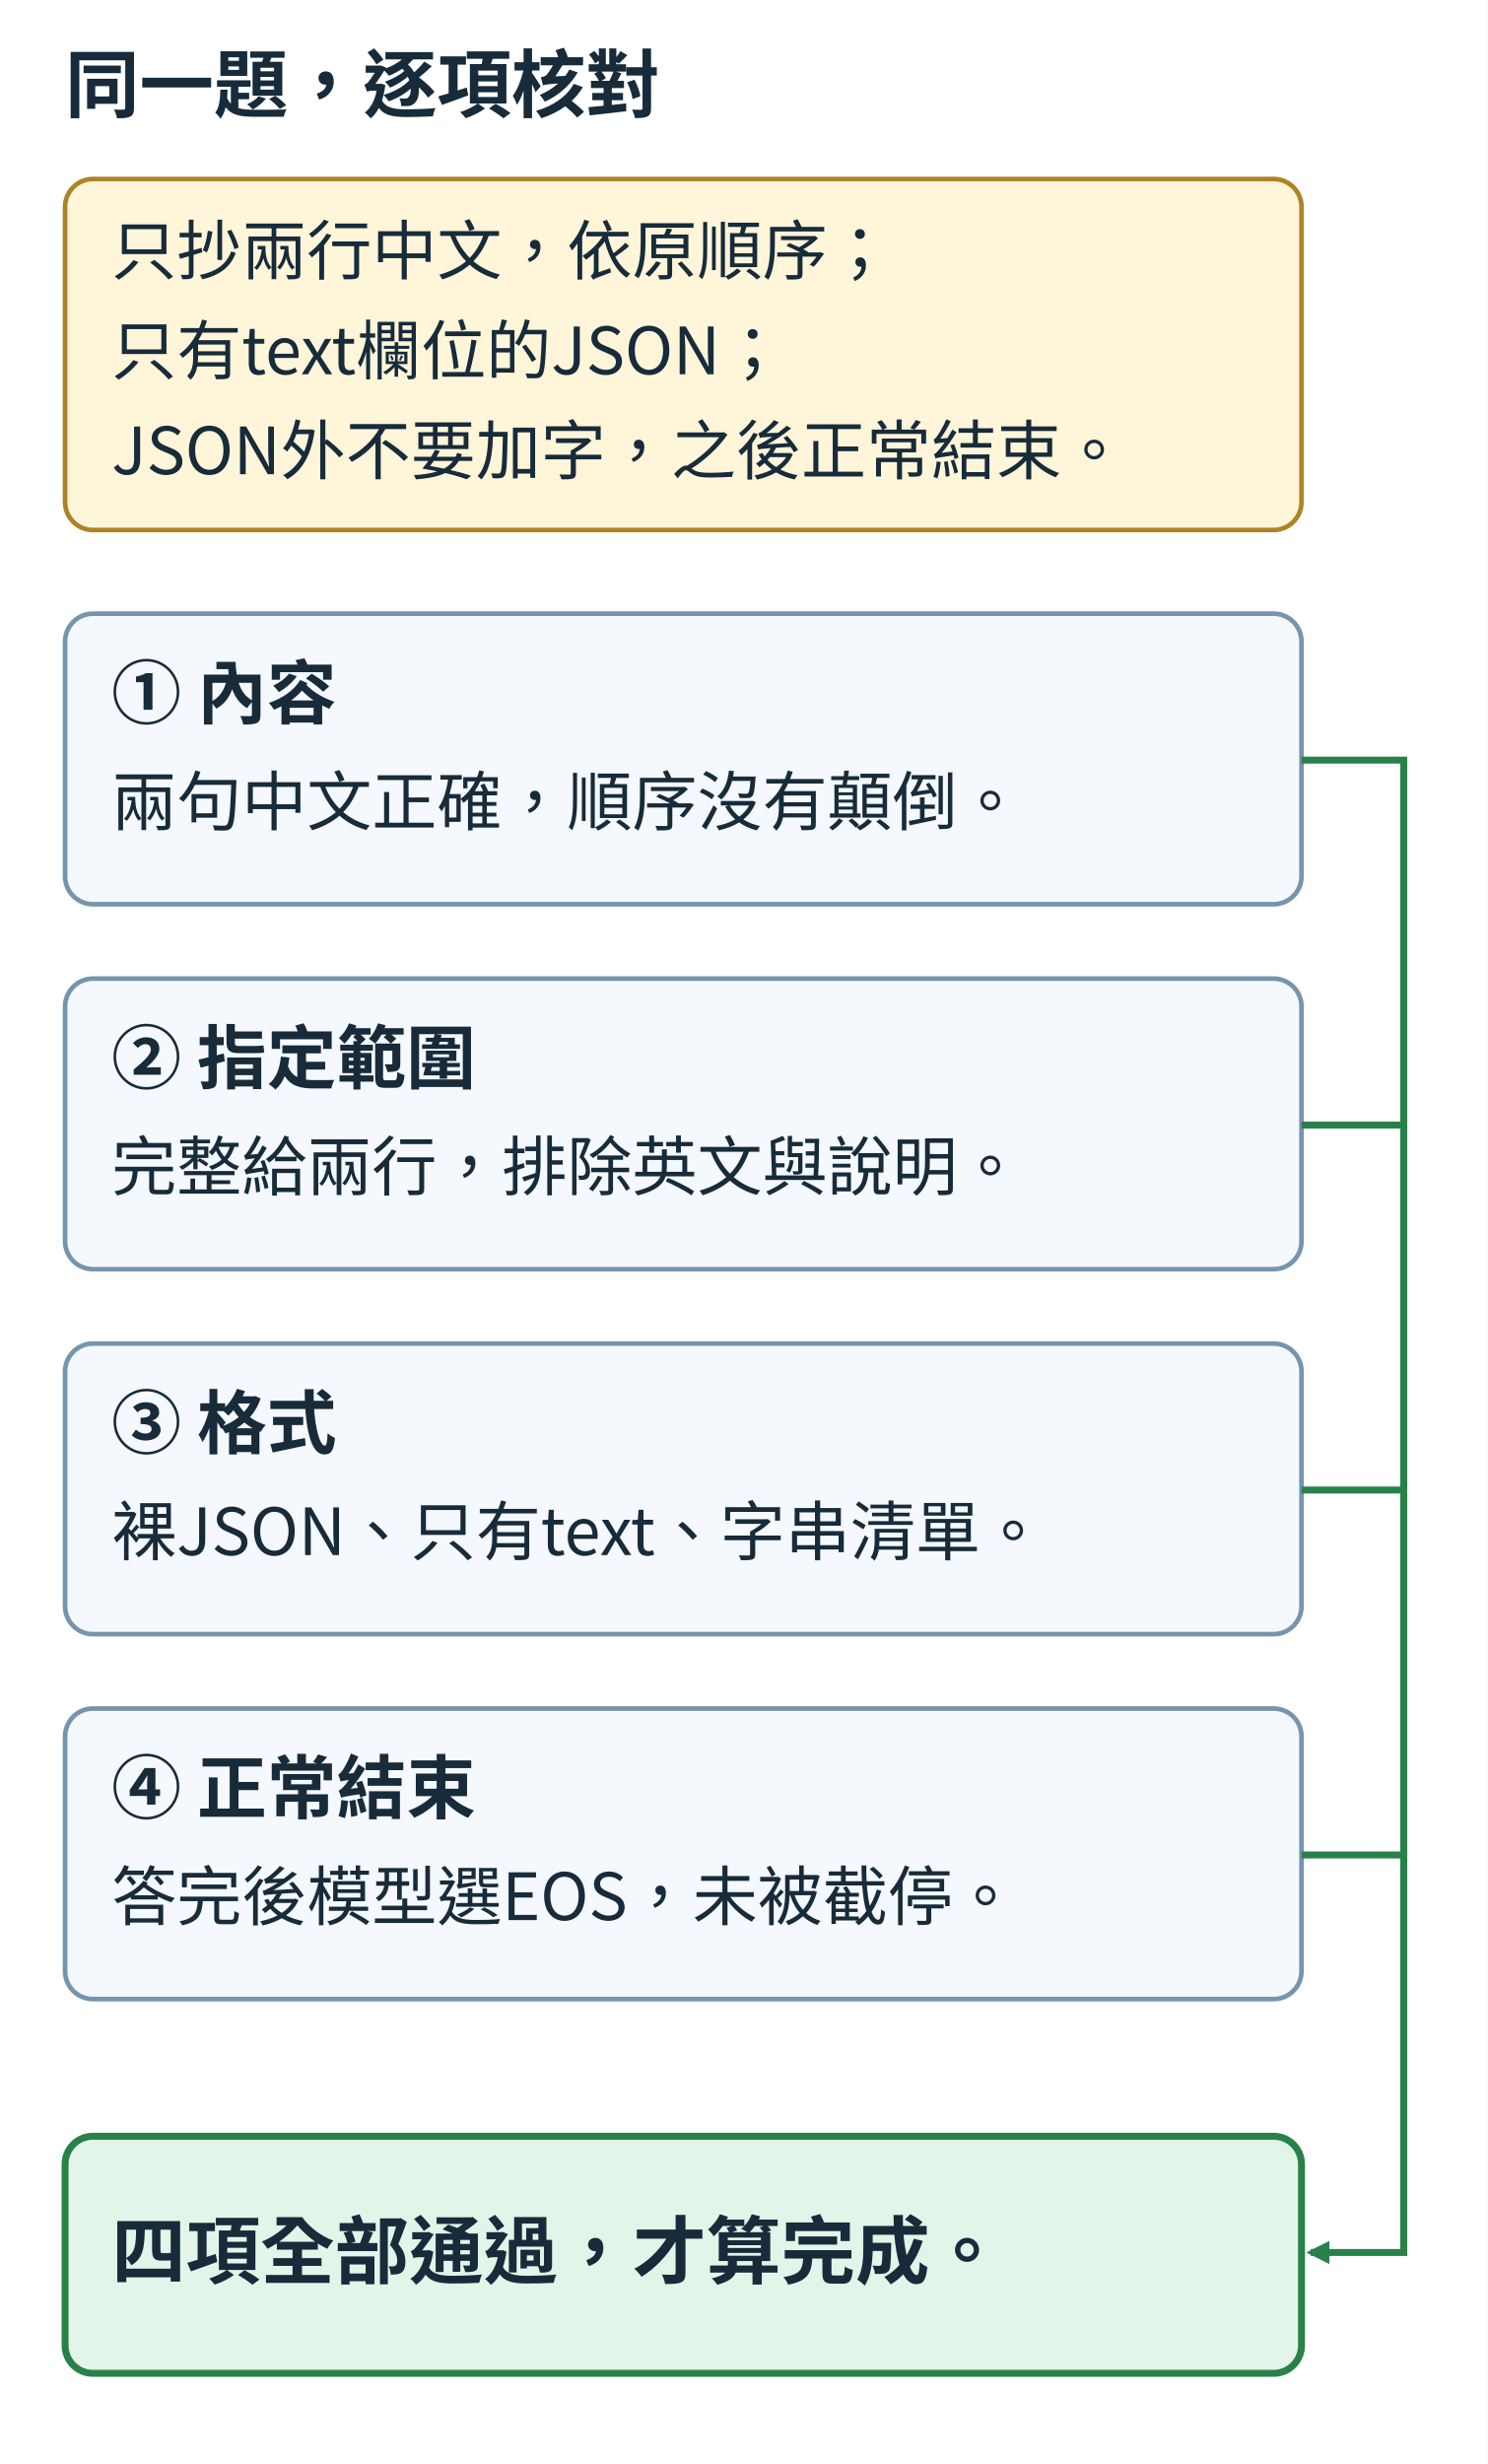
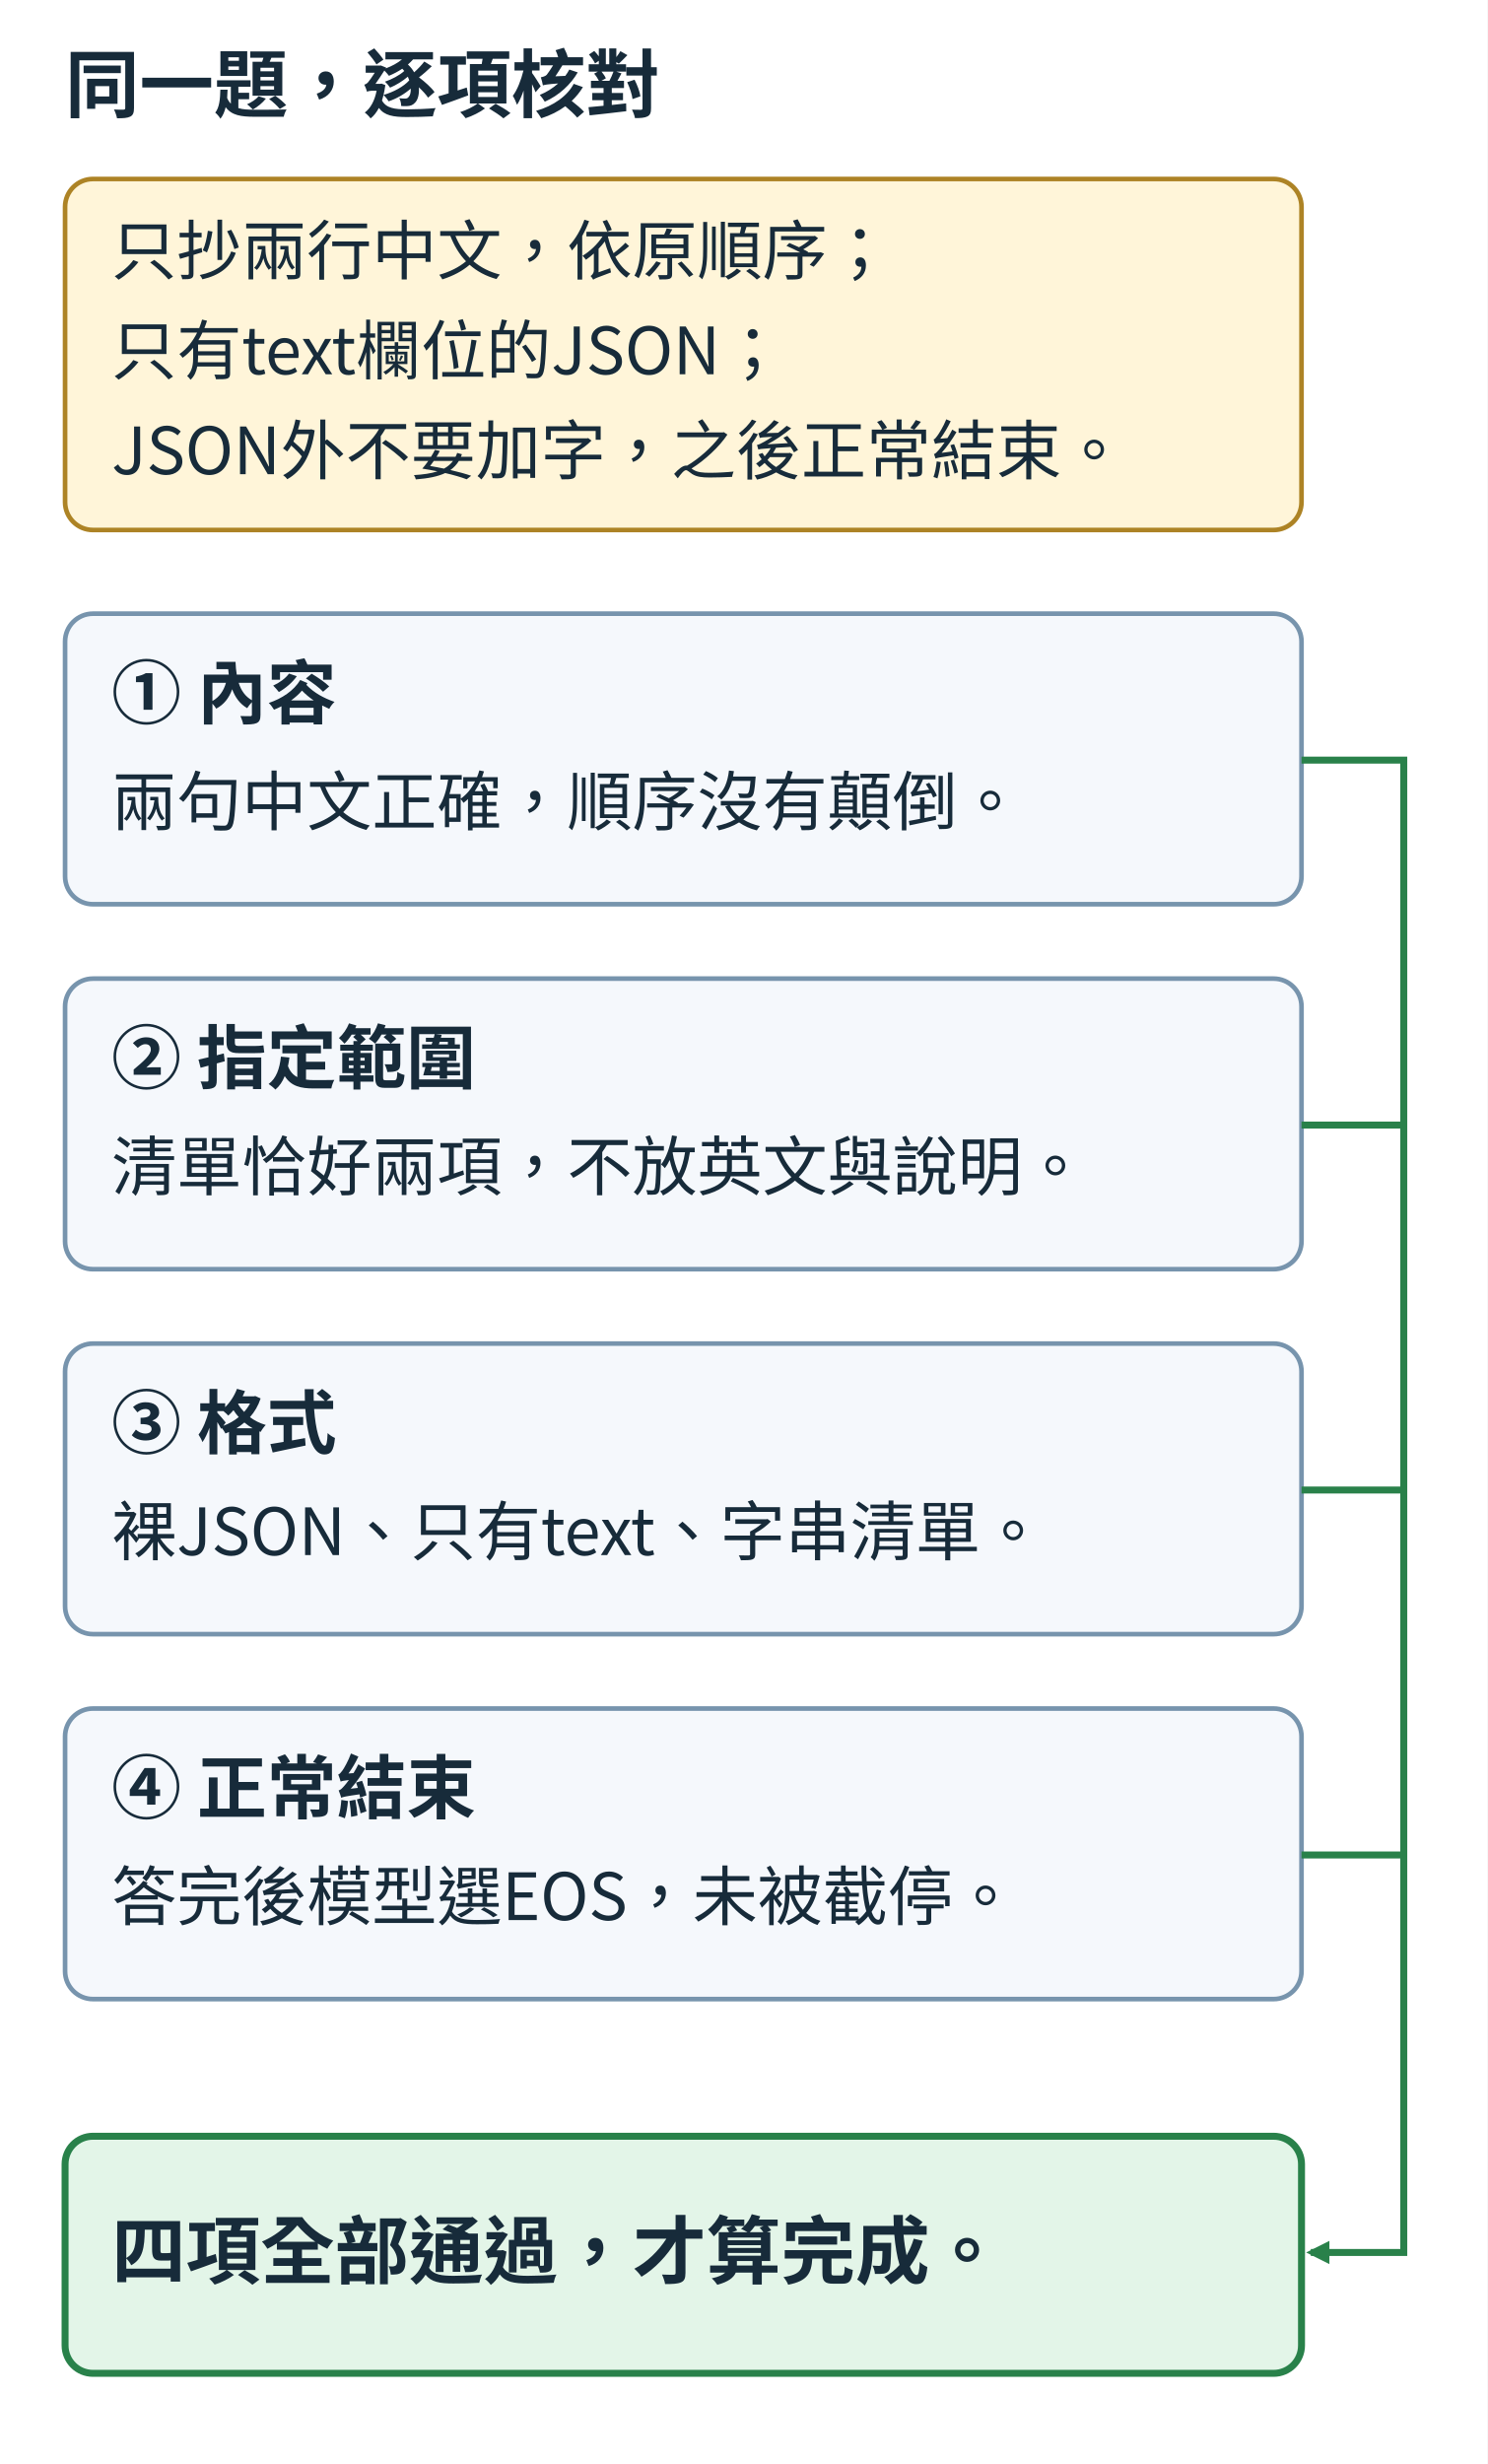
<svg xmlns="http://www.w3.org/2000/svg" width="640" height="1060" viewBox="0 0 640 1060" role="img" aria-labelledby="title desc">
  <defs>
    <style>text{font-family:"Noto Sans CJK TC",sans-serif;fill:#172b3a;font-size:28px}.heading{font-size:32px;font-weight:700}.label{font-size:30px;font-weight:700}.card{fill:#f5f8fc;stroke:#7794ad;stroke-width:2}</style>
    <marker id="arrow" markerWidth="10" markerHeight="10" refX="8" refY="5" orient="auto" markerUnits="userSpaceOnUse">
      <path d="M0 0 L10 5 L0 10 Z" fill="#29814a" />
    </marker>
  </defs>
  <rect width="640" height="1060" fill="#fff" />
  <text x="28" y="48" class="heading">同一題，逐項核對</text>
  <rect x="28" y="77" width="532" height="151" rx="12" fill="#fff5d9" stroke="#ad8325" stroke-width="2" />
  <text x="48" y="118">只抄兩行中文，依原順序；</text>
  <text x="48" y="161">只有text欄位的JSON；</text>
  <text x="48" y="204">JSON外不要加字，之後正常結束。</text>
  <rect x="28" y="264" width="532" height="125" rx="12" class="card" />
  <text x="48" y="309" class="label">① 內容</text>
  <text x="48" y="355">兩句中文正確，順序沒有顛倒。</text>
  <rect x="28" y="421" width="532" height="125" rx="12" class="card" />
  <text x="48" y="466" class="label">② 指定範圍</text>
-   <text x="48" y="512">完整給兩行，排除英文與說明。</text>
+   <text x="48" y="512">清單恰好兩項，不放英文與說明。</text>
  <rect x="28" y="578" width="532" height="125" rx="12" class="card" />
  <text x="48" y="623" class="label">③ 格式</text>
  <text x="48" y="669">裸JSON、只有text、字串清單。</text>
  <rect x="28" y="735" width="532" height="125" rx="12" class="card" />
  <text x="48" y="780" class="label">④ 正常結束</text>
  <text x="48" y="826">答完後模型選EOS，未被截停。</text>
  <path d="M560 327 H604 V969 H564" fill="none" stroke="#29814a" stroke-width="3" marker-end="url(#arrow)" />
  <path d="M560 484 H604 M560 641 H604 M560 798 H604" fill="none" stroke="#29814a" stroke-width="3" />
  <rect x="28" y="919" width="532" height="102" rx="12" fill="#e3f5e8" stroke="#29814a" stroke-width="3" />
  <text x="48" y="980" class="heading">四項全部通過，才算完成。</text>
</svg>
